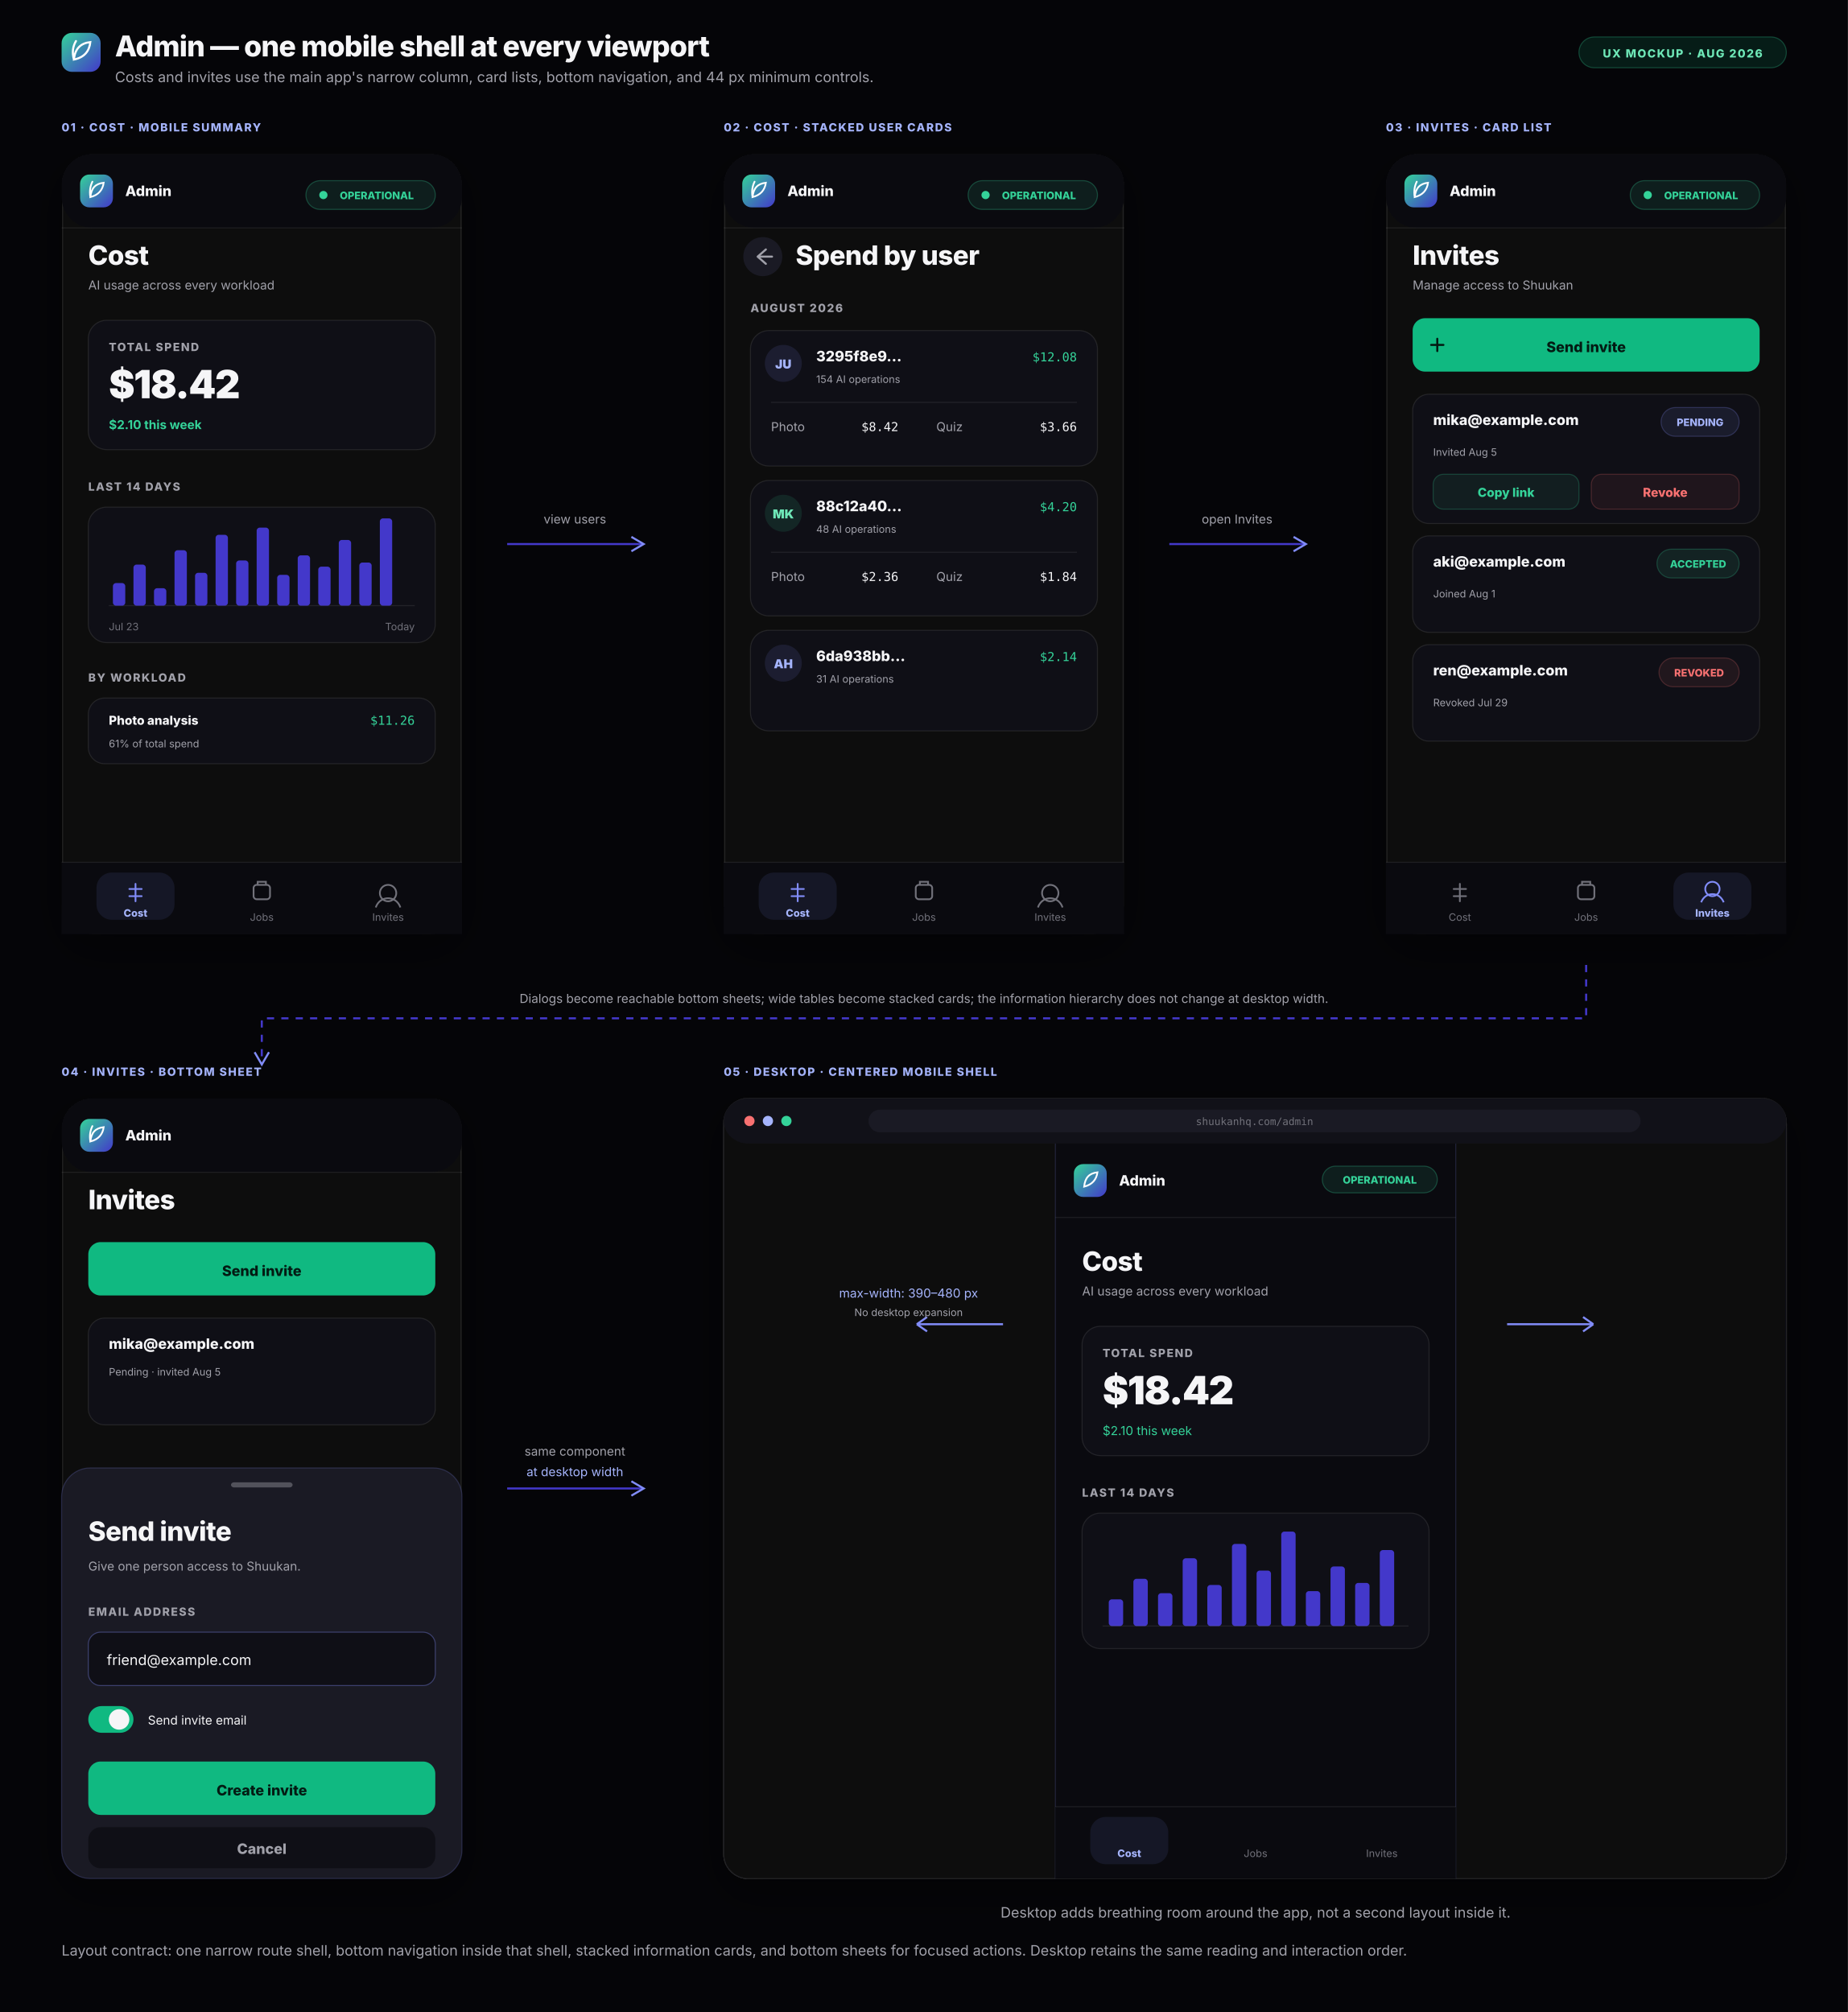
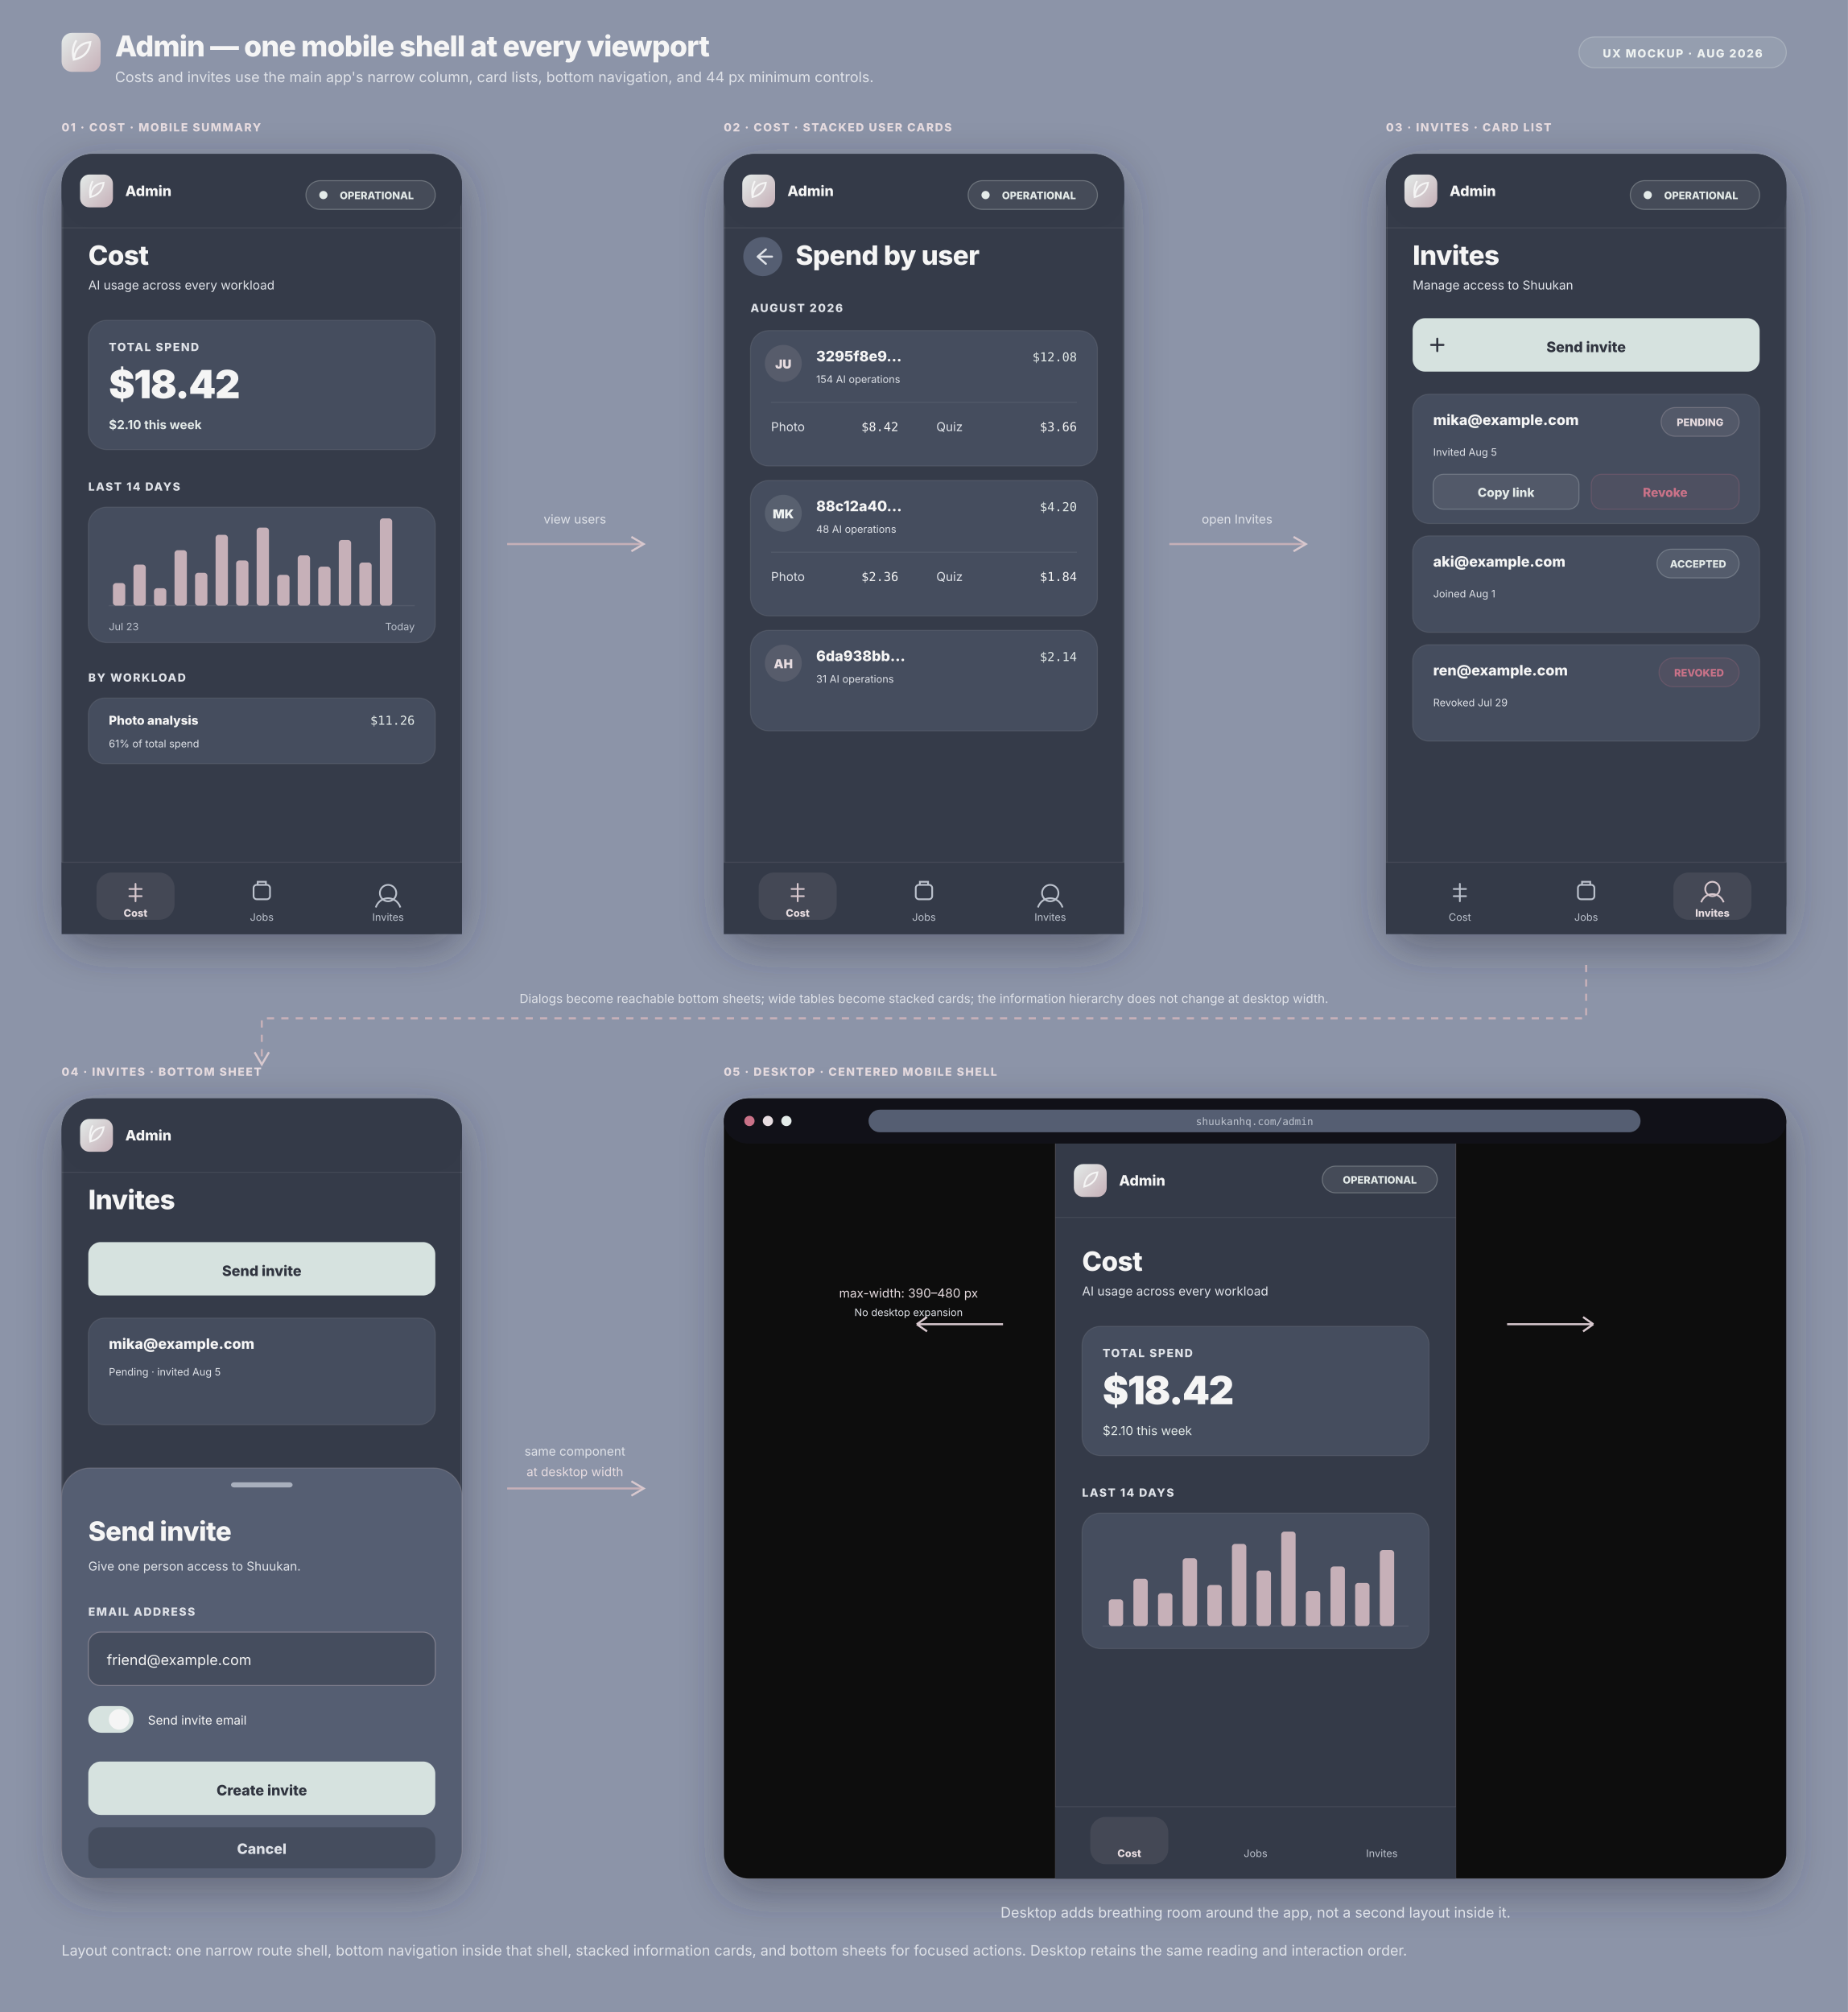
<svg xmlns="http://www.w3.org/2000/svg" width="1800" height="1960" viewBox="0 0 1800 1960" role="img" aria-labelledby="title desc">
  <defs>
    <linearGradient id="brand-gradient" x1="0" y1="0" x2="1" y2="1">
-       <stop offset="0" stop-color="#34d399" />
-       <stop offset="1" stop-color="#4338ca" />
+       <stop offset="0" stop-color="#E4EBE9" />
+       <stop offset="1" stop-color="#C6B0B8" />
    </linearGradient>
    <filter id="shadow" x="-20%" y="-20%" width="140%" height="150%">
-       <feDropShadow dx="0" dy="14" stdDeviation="20" flood-color="#000000" flood-opacity="0.42" />
+       <feDropShadow dx="0" dy="14" stdDeviation="20" flood-color="#2B303C" flood-opacity="0.42" />
    </filter>
    <style>
-       .canvas{fill:#050508}.app{fill:#0a0a0f}.card{fill:#0f0f16}.raised{fill:#1a1a24}.line{stroke:rgba(255,255,255,.08);stroke-width:1}
-       .text{fill:#f5f5f7;font-family:Inter,system-ui,-apple-system,"Segoe UI",sans-serif}.muted{fill:#a1a1aa;font-family:Inter,system-ui,-apple-system,"Segoe UI",sans-serif}.quiet{fill:#71717a;font-family:Inter,system-ui,-apple-system,"Segoe UI",sans-serif}
-       .emerald{fill:#34d399;font-family:Inter,system-ui,sans-serif}.emeraldPale{fill:#6ee7b7;font-family:Inter,system-ui,sans-serif}.indigo{fill:#818cf8;font-family:Inter,system-ui,sans-serif}.indigoPale{fill:#a5b4fc;font-family:Inter,system-ui,sans-serif}.danger{fill:#f87171;font-family:Inter,system-ui,sans-serif}
-       .darkText{fill:#031b13;font-family:Inter,system-ui,sans-serif}.title{font-size:28px;font-weight:800;letter-spacing:-.6px}.h1{font-size:26px;font-weight:800;letter-spacing:-.4px}.h2{font-size:18px;font-weight:750}.metric{font-size:38px;font-weight:850;letter-spacing:-1px}.body{font-size:14px}.small{font-size:12px}.tiny{font-size:10px}.label{font-size:11px;font-weight:800;letter-spacing:1.15px}.button{font-size:14px;font-weight:800}.mono{font-family:"SFMono-Regular",Consolas,monospace}
+       .canvas{fill:#8C94A8}.app{fill:#343A48}.card{fill:#454D5E}.raised{fill:#555E72}.line{stroke:rgba(245,245,245,.08);stroke-width:1}
+       .text{fill:#F5F5F5;font-family:Inter,system-ui,-apple-system,"Segoe UI",sans-serif}.muted{fill:#DFE2E8;font-family:Inter,system-ui,-apple-system,"Segoe UI",sans-serif}.quiet{fill:#BCC2CD;font-family:Inter,system-ui,-apple-system,"Segoe UI",sans-serif}
+       .primary{fill:#E4EBE9;font-family:Inter,system-ui,sans-serif}.primaryPale{fill:#EEF2F1;font-family:Inter,system-ui,sans-serif}.secondary{fill:#D8C8CE;font-family:Inter,system-ui,sans-serif}.secondaryPale{fill:#E7DCE0;font-family:Inter,system-ui,sans-serif}.warning{fill:#CA7288;font-family:Inter,system-ui,sans-serif}
+       .darkText{fill:#30343F;font-family:Inter,system-ui,sans-serif}.title{font-size:28px;font-weight:800;letter-spacing:-.6px}.h1{font-size:26px;font-weight:800;letter-spacing:-.4px}.h2{font-size:18px;font-weight:750}.metric{font-size:38px;font-weight:850;letter-spacing:-1px}.body{font-size:14px}.small{font-size:12px}.tiny{font-size:10px}.label{font-size:11px;font-weight:800;letter-spacing:1.15px}.button{font-size:14px;font-weight:800}.mono{font-family:"SFMono-Regular",Consolas,monospace}
    </style>
    <g id="phone-shell">
      <rect width="390" height="760" rx="30" class="app" filter="url(#shadow)" />
-       <rect x="1" y="1" width="388" height="758" rx="29" fill="none" stroke="rgba(255,255,255,.09)" />
+       <rect x="1" y="1" width="388" height="758" rx="29" fill="none" stroke="rgba(245,245,245,.09)" />
    </g>
    <g id="admin-header">
      <rect x="0" y="0" width="390" height="72" rx="30" class="app" />
      <rect x="18" y="20" width="32" height="32" rx="9" fill="url(#brand-gradient)" />
-       <path d="M28 42c8-2 12-7 13-14-8 1-12 5-13 14Zm0 0c-1-6 0-11 2-15" fill="none" stroke="#fff" stroke-width="1.7" stroke-linecap="round" />
+       <path d="M28 42c8-2 12-7 13-14-8 1-12 5-13 14Zm0 0c-1-6 0-11 2-15" fill="none" stroke="#F5F5F5" stroke-width="1.7" stroke-linecap="round" />
      <text x="62" y="41" class="text body" font-weight="800">Admin</text>
      <line x1="0" y1="72" x2="390" y2="72" class="line" />
    </g>
    <g id="bottom-nav-cost">
-       <rect x="0" y="690" width="390" height="70" rx="0 0 30 30" fill="#0a0a0f" />
+       <rect x="0" y="690" width="390" height="70" rx="0 0 30 30" fill="#343A48" />
      <line x1="0" y1="690" x2="390" y2="690" class="line" />
-       <rect x="34" y="700" width="76" height="46" rx="15" fill="rgba(129,140,248,.10)" />
-       <path d="M72 711v17m-6-12h12m-12 7h12" fill="none" stroke="#818cf8" stroke-width="1.7" stroke-linecap="round" />
-       <text x="72" y="743" text-anchor="middle" class="indigoPale tiny" font-weight="800">Cost</text>
-       <rect x="187" y="712" width="16" height="14" rx="3" fill="none" stroke="#71717a" stroke-width="1.7" />
-       <path d="M191 712v-3h8v3" fill="none" stroke="#71717a" stroke-width="1.7" />
+       <rect x="34" y="700" width="76" height="46" rx="15" fill="rgba(216,200,206,.10)" />
+       <path d="M72 711v17m-6-12h12m-12 7h12" fill="none" stroke="#D8C8CE" stroke-width="1.7" stroke-linecap="round" />
+       <text x="72" y="743" text-anchor="middle" class="secondaryPale tiny" font-weight="800">Cost</text>
+       <rect x="187" y="712" width="16" height="14" rx="3" fill="none" stroke="#BCC2CD" stroke-width="1.7" />
+       <path d="M191 712v-3h8v3" fill="none" stroke="#BCC2CD" stroke-width="1.7" />
      <text x="195" y="747" text-anchor="middle" class="quiet tiny">Jobs</text>
-       <circle cx="318" cy="720" r="8" fill="none" stroke="#71717a" stroke-width="1.7" />
-       <path d="M306 734c2-6 7-9 12-9s10 3 12 9" fill="none" stroke="#71717a" stroke-width="1.7" />
+       <circle cx="318" cy="720" r="8" fill="none" stroke="#BCC2CD" stroke-width="1.7" />
+       <path d="M306 734c2-6 7-9 12-9s10 3 12 9" fill="none" stroke="#BCC2CD" stroke-width="1.7" />
      <text x="318" y="747" text-anchor="middle" class="quiet tiny">Invites</text>
    </g>
    <g id="bottom-nav-invites">
-       <rect x="0" y="690" width="390" height="70" rx="0 0 30 30" fill="#0a0a0f" />
+       <rect x="0" y="690" width="390" height="70" rx="0 0 30 30" fill="#343A48" />
      <line x1="0" y1="690" x2="390" y2="690" class="line" />
-       <path d="M72 711v17m-6-12h12m-12 7h12" fill="none" stroke="#71717a" stroke-width="1.7" stroke-linecap="round" />
+       <path d="M72 711v17m-6-12h12m-12 7h12" fill="none" stroke="#BCC2CD" stroke-width="1.7" stroke-linecap="round" />
      <text x="72" y="747" text-anchor="middle" class="quiet tiny">Cost</text>
-       <rect x="187" y="712" width="16" height="14" rx="3" fill="none" stroke="#71717a" stroke-width="1.7" />
-       <path d="M191 712v-3h8v3" fill="none" stroke="#71717a" stroke-width="1.7" />
+       <rect x="187" y="712" width="16" height="14" rx="3" fill="none" stroke="#BCC2CD" stroke-width="1.7" />
+       <path d="M191 712v-3h8v3" fill="none" stroke="#BCC2CD" stroke-width="1.7" />
      <text x="195" y="747" text-anchor="middle" class="quiet tiny">Jobs</text>
-       <rect x="280" y="700" width="76" height="46" rx="15" fill="rgba(129,140,248,.10)" />
-       <circle cx="318" cy="716" r="7" fill="none" stroke="#818cf8" stroke-width="1.7" />
-       <path d="M307 729c2-5 6-8 11-8s9 3 11 8" fill="none" stroke="#818cf8" stroke-width="1.7" />
-       <text x="318" y="743" text-anchor="middle" class="indigoPale tiny" font-weight="800">Invites</text>
+       <rect x="280" y="700" width="76" height="46" rx="15" fill="rgba(216,200,206,.10)" />
+       <circle cx="318" cy="716" r="7" fill="none" stroke="#D8C8CE" stroke-width="1.7" />
+       <path d="M307 729c2-5 6-8 11-8s9 3 11 8" fill="none" stroke="#D8C8CE" stroke-width="1.7" />
+       <text x="318" y="743" text-anchor="middle" class="secondaryPale tiny" font-weight="800">Invites</text>
    </g>
  </defs>
  <rect width="1800" height="1960" class="canvas" />
  <rect x="60" y="32" width="38" height="38" rx="10" fill="url(#brand-gradient)" />
-   <path d="M72 58c10-2 15-8 16-17-9 1-15 6-16 17Zm0 0c-2-7-1-13 2-18" fill="none" stroke="#fff" stroke-width="2" stroke-linecap="round" />
+   <path d="M72 58c10-2 15-8 16-17-9 1-15 6-16 17Zm0 0c-2-7-1-13 2-18" fill="none" stroke="#F5F5F5" stroke-width="2" stroke-linecap="round" />
  <text x="112" y="55" class="text title">Admin — one mobile shell at every viewport</text>
  <text x="112" y="80" class="muted body">Costs and invites use the main app's narrow column, card lists, bottom navigation, and 44 px minimum controls.</text>
-   <rect x="1538" y="36" width="202" height="30" rx="15" fill="rgba(16,185,129,.13)" stroke="rgba(52,211,153,.28)" />
-   <text x="1639" y="56" text-anchor="middle" class="emeraldPale label">UX MOCKUP · AUG 2026</text>
-   <text x="60" y="128" class="indigoPale label">01 · COST · MOBILE SUMMARY</text>
+   <rect x="1538" y="36" width="202" height="30" rx="15" fill="rgba(214,226,223,.13)" stroke="rgba(228,235,233,.28)" />
+   <text x="1639" y="56" text-anchor="middle" class="primaryPale label">UX MOCKUP · AUG 2026</text>
+   <text x="60" y="128" class="secondaryPale label">01 · COST · MOBILE SUMMARY</text>
  <use href="#phone-shell" x="60" y="150" />
  <use href="#admin-header" x="60" y="150" />
-   <rect x="298" y="176" width="126" height="28" rx="14" fill="rgba(52,211,153,.10)" stroke="rgba(52,211,153,.28)" />
-   <circle cx="315" cy="190" r="4" fill="#34d399" />
-   <text x="367" y="194" text-anchor="middle" class="emerald tiny" font-weight="800">OPERATIONAL</text>
+   <rect x="298" y="176" width="126" height="28" rx="14" fill="rgba(228,235,233,.10)" stroke="rgba(228,235,233,.28)" />
+   <circle cx="315" cy="190" r="4" fill="#E4EBE9" />
+   <text x="367" y="194" text-anchor="middle" class="primary tiny" font-weight="800">OPERATIONAL</text>
  <text x="86" y="258" class="text h1">Cost</text>
  <text x="86" y="282" class="muted small">AI usage across every workload</text>
-   <rect x="86" y="312" width="338" height="126" rx="18" class="card" stroke="rgba(255,255,255,.09)" />
+   <rect x="86" y="312" width="338" height="126" rx="18" class="card" stroke="rgba(245,245,245,.09)" />
  <text x="106" y="342" class="muted label">TOTAL SPEND</text>
  <text x="106" y="388" class="text metric">$18.42</text>
-   <text x="106" y="418" class="emerald small" font-weight="750">$2.10 this week</text>
+   <text x="106" y="418" class="primary small" font-weight="750">$2.10 this week</text>
  <text x="86" y="478" class="muted label">LAST 14 DAYS</text>
-   <rect x="86" y="494" width="338" height="132" rx="18" class="card" stroke="rgba(255,255,255,.09)" />
+   <rect x="86" y="494" width="338" height="132" rx="18" class="card" stroke="rgba(245,245,245,.09)" />
  <line x1="106" y1="590" x2="404" y2="590" class="line" />
-   <g fill="#4338ca">
+   <g fill="#C6B0B8">
    <rect x="110" y="568" width="12" height="22" rx="3" />
    <rect x="130" y="550" width="12" height="40" rx="3" />
    <rect x="150" y="573" width="12" height="17" rx="3" />
    <rect x="170" y="536" width="12" height="54" rx="3" />
    <rect x="190" y="558" width="12" height="32" rx="3" />
    <rect x="210" y="521" width="12" height="69" rx="3" />
    <rect x="230" y="546" width="12" height="44" rx="3" />
    <rect x="250" y="514" width="12" height="76" rx="3" />
    <rect x="270" y="560" width="12" height="30" rx="3" />
    <rect x="290" y="541" width="12" height="49" rx="3" />
    <rect x="310" y="552" width="12" height="38" rx="3" />
    <rect x="330" y="526" width="12" height="64" rx="3" />
    <rect x="350" y="548" width="12" height="42" rx="3" />
    <rect x="370" y="505" width="12" height="85" rx="3" />
  </g>
  <text x="106" y="614" class="quiet tiny">Jul 23</text>
  <text x="404" y="614" text-anchor="end" class="quiet tiny">Today</text>
  <text x="86" y="664" class="muted label">BY WORKLOAD</text>
-   <rect x="86" y="680" width="338" height="64" rx="16" class="card" stroke="rgba(255,255,255,.09)" />
+   <rect x="86" y="680" width="338" height="64" rx="16" class="card" stroke="rgba(245,245,245,.09)" />
  <text x="106" y="706" class="text small" font-weight="800">Photo analysis</text>
-   <text x="404" y="706" text-anchor="end" class="emerald small mono">$11.26</text>
+   <text x="404" y="706" text-anchor="end" class="primary small mono">$11.26</text>
  <text x="106" y="728" class="muted tiny">61% of total spend</text>
  <use href="#bottom-nav-cost" x="60" y="150" />
-   <path d="M494 530h132" fill="none" stroke="#4338ca" stroke-width="2" />
-   <path d="m615 523 12 7-12 7" fill="none" stroke="#818cf8" stroke-width="2" />
+   <path d="M494 530h132" fill="none" stroke="#C6B0B8" stroke-width="2" />
+   <path d="m615 523 12 7-12 7" fill="none" stroke="#D8C8CE" stroke-width="2" />
  <text x="560" y="510" text-anchor="middle" class="muted small">view users</text>
-   <text x="705" y="128" class="indigoPale label">02 · COST · STACKED USER CARDS</text>
+   <text x="705" y="128" class="secondaryPale label">02 · COST · STACKED USER CARDS</text>
  <use href="#phone-shell" x="705" y="150" />
  <use href="#admin-header" x="705" y="150" />
-   <rect x="943" y="176" width="126" height="28" rx="14" fill="rgba(52,211,153,.10)" stroke="rgba(52,211,153,.28)" />
-   <circle cx="960" cy="190" r="4" fill="#34d399" />
-   <text x="1012" y="194" text-anchor="middle" class="emerald tiny" font-weight="800">OPERATIONAL</text>
+   <rect x="943" y="176" width="126" height="28" rx="14" fill="rgba(228,235,233,.10)" stroke="rgba(228,235,233,.28)" />
+   <circle cx="960" cy="190" r="4" fill="#E4EBE9" />
+   <text x="1012" y="194" text-anchor="middle" class="primary tiny" font-weight="800">OPERATIONAL</text>
  <circle cx="743" cy="250" r="19" class="raised" />
-   <path d="m746 243-8 7 8 7m-8-7h14" fill="none" stroke="#a1a1aa" stroke-width="2" stroke-linecap="round" stroke-linejoin="round" />
+   <path d="m746 243-8 7 8 7m-8-7h14" fill="none" stroke="#DFE2E8" stroke-width="2" stroke-linecap="round" stroke-linejoin="round" />
  <text x="775" y="258" class="text h1">Spend by user</text>
  <text x="731" y="304" class="muted label">AUGUST 2026</text>
-   <rect x="731" y="322" width="338" height="132" rx="18" class="card" stroke="rgba(255,255,255,.09)" />
-   <circle cx="763" cy="354" r="18" fill="rgba(129,140,248,.12)" />
-   <text x="763" y="359" text-anchor="middle" class="indigoPale small" font-weight="850">JU</text>
+   <rect x="731" y="322" width="338" height="132" rx="18" class="card" stroke="rgba(245,245,245,.09)" />
+   <circle cx="763" cy="354" r="18" fill="rgba(216,200,206,.12)" />
+   <text x="763" y="359" text-anchor="middle" class="secondaryPale small" font-weight="850">JU</text>
  <text x="795" y="352" class="text body" font-weight="800">3295f8e9…</text>
-   <text x="1049" y="352" text-anchor="end" class="emerald small mono">$12.08</text>
+   <text x="1049" y="352" text-anchor="end" class="primary small mono">$12.08</text>
  <text x="795" y="373" class="muted tiny">154 AI operations</text>
  <line x1="751" y1="392" x2="1049" y2="392" class="line" />
  <text x="751" y="420" class="muted small">Photo</text>
  <text x="839" y="420" class="text small mono">$8.42</text>
  <text x="912" y="420" class="muted small">Quiz</text>
  <text x="1049" y="420" text-anchor="end" class="text small mono">$3.66</text>
-   <rect x="731" y="468" width="338" height="132" rx="18" class="card" stroke="rgba(255,255,255,.09)" />
-   <circle cx="763" cy="500" r="18" fill="rgba(52,211,153,.12)" />
-   <text x="763" y="505" text-anchor="middle" class="emeraldPale small" font-weight="850">MK</text>
+   <rect x="731" y="468" width="338" height="132" rx="18" class="card" stroke="rgba(245,245,245,.09)" />
+   <circle cx="763" cy="500" r="18" fill="rgba(228,235,233,.12)" />
+   <text x="763" y="505" text-anchor="middle" class="primaryPale small" font-weight="850">MK</text>
  <text x="795" y="498" class="text body" font-weight="800">88c12a40…</text>
-   <text x="1049" y="498" text-anchor="end" class="emerald small mono">$4.20</text>
+   <text x="1049" y="498" text-anchor="end" class="primary small mono">$4.20</text>
  <text x="795" y="519" class="muted tiny">48 AI operations</text>
  <line x1="751" y1="538" x2="1049" y2="538" class="line" />
  <text x="751" y="566" class="muted small">Photo</text>
  <text x="839" y="566" class="text small mono">$2.36</text>
  <text x="912" y="566" class="muted small">Quiz</text>
  <text x="1049" y="566" text-anchor="end" class="text small mono">$1.84</text>
-   <rect x="731" y="614" width="338" height="98" rx="18" class="card" stroke="rgba(255,255,255,.09)" />
-   <circle cx="763" cy="646" r="18" fill="rgba(129,140,248,.12)" />
-   <text x="763" y="651" text-anchor="middle" class="indigoPale small" font-weight="850">AH</text>
+   <rect x="731" y="614" width="338" height="98" rx="18" class="card" stroke="rgba(245,245,245,.09)" />
+   <circle cx="763" cy="646" r="18" fill="rgba(216,200,206,.12)" />
+   <text x="763" y="651" text-anchor="middle" class="secondaryPale small" font-weight="850">AH</text>
  <text x="795" y="644" class="text body" font-weight="800">6da938bb…</text>
-   <text x="1049" y="644" text-anchor="end" class="emerald small mono">$2.14</text>
+   <text x="1049" y="644" text-anchor="end" class="primary small mono">$2.14</text>
  <text x="795" y="665" class="muted tiny">31 AI operations</text>
  <use href="#bottom-nav-cost" x="705" y="150" />
-   <path d="M1139 530h132" fill="none" stroke="#4338ca" stroke-width="2" />
-   <path d="m1260 523 12 7-12 7" fill="none" stroke="#818cf8" stroke-width="2" />
+   <path d="M1139 530h132" fill="none" stroke="#C6B0B8" stroke-width="2" />
+   <path d="m1260 523 12 7-12 7" fill="none" stroke="#D8C8CE" stroke-width="2" />
  <text x="1205" y="510" text-anchor="middle" class="muted small">open Invites</text>
-   <text x="1350" y="128" class="indigoPale label">03 · INVITES · CARD LIST</text>
+   <text x="1350" y="128" class="secondaryPale label">03 · INVITES · CARD LIST</text>
  <use href="#phone-shell" x="1350" y="150" />
  <use href="#admin-header" x="1350" y="150" />
-   <rect x="1588" y="176" width="126" height="28" rx="14" fill="rgba(52,211,153,.10)" stroke="rgba(52,211,153,.28)" />
-   <circle cx="1605" cy="190" r="4" fill="#34d399" />
-   <text x="1657" y="194" text-anchor="middle" class="emerald tiny" font-weight="800">OPERATIONAL</text>
+   <rect x="1588" y="176" width="126" height="28" rx="14" fill="rgba(228,235,233,.10)" stroke="rgba(228,235,233,.28)" />
+   <circle cx="1605" cy="190" r="4" fill="#E4EBE9" />
+   <text x="1657" y="194" text-anchor="middle" class="primary tiny" font-weight="800">OPERATIONAL</text>
  <text x="1376" y="258" class="text h1">Invites</text>
  <text x="1376" y="282" class="muted small">Manage access to Shuukan</text>
-   <rect x="1376" y="310" width="338" height="52" rx="12" fill="#10b981" />
-   <path d="M1400 330v12m-6-6h12" stroke="#031b13" stroke-width="2" stroke-linecap="round" />
+   <rect x="1376" y="310" width="338" height="52" rx="12" fill="#D6E2DF" />
+   <path d="M1400 330v12m-6-6h12" stroke="#30343F" stroke-width="2" stroke-linecap="round" />
  <text x="1545" y="343" text-anchor="middle" class="darkText button">Send invite</text>
-   <rect x="1376" y="384" width="338" height="126" rx="16" class="card" stroke="rgba(255,255,255,.09)" />
+   <rect x="1376" y="384" width="338" height="126" rx="16" class="card" stroke="rgba(245,245,245,.09)" />
  <text x="1396" y="414" class="text body" font-weight="800">mika@example.com</text>
-   <rect x="1618" y="397" width="76" height="28" rx="14" fill="rgba(129,140,248,.10)" stroke="rgba(129,140,248,.24)" />
-   <text x="1656" y="415" text-anchor="middle" class="indigoPale tiny" font-weight="800">PENDING</text>
+   <rect x="1618" y="397" width="76" height="28" rx="14" fill="rgba(216,200,206,.10)" stroke="rgba(216,200,206,.24)" />
+   <text x="1656" y="415" text-anchor="middle" class="secondaryPale tiny" font-weight="800">PENDING</text>
  <text x="1396" y="444" class="muted tiny">Invited Aug 5</text>
-   <rect x="1396" y="462" width="142" height="34" rx="10" fill="rgba(52,211,153,.08)" stroke="rgba(52,211,153,.24)" />
-   <text x="1467" y="484" text-anchor="middle" class="emerald small" font-weight="800">Copy link</text>
-   <rect x="1550" y="462" width="144" height="34" rx="10" fill="rgba(248,113,113,.07)" stroke="rgba(248,113,113,.22)" />
-   <text x="1622" y="484" text-anchor="middle" class="danger small" font-weight="800">Revoke</text>
-   <rect x="1376" y="522" width="338" height="94" rx="16" class="card" stroke="rgba(255,255,255,.09)" />
+   <rect x="1396" y="462" width="142" height="34" rx="10" fill="rgba(228,235,233,.08)" stroke="rgba(228,235,233,.24)" />
+   <text x="1467" y="484" text-anchor="middle" class="primary small" font-weight="800">Copy link</text>
+   <rect x="1550" y="462" width="144" height="34" rx="10" fill="rgba(202,114,136,.07)" stroke="rgba(202,114,136,.22)" />
+   <text x="1622" y="484" text-anchor="middle" class="warning small" font-weight="800">Revoke</text>
+   <rect x="1376" y="522" width="338" height="94" rx="16" class="card" stroke="rgba(245,245,245,.09)" />
  <text x="1396" y="552" class="text body" font-weight="800">aki@example.com</text>
-   <rect x="1614" y="535" width="80" height="28" rx="14" fill="rgba(52,211,153,.10)" stroke="rgba(52,211,153,.24)" />
-   <text x="1654" y="553" text-anchor="middle" class="emerald tiny" font-weight="800">ACCEPTED</text>
+   <rect x="1614" y="535" width="80" height="28" rx="14" fill="rgba(228,235,233,.10)" stroke="rgba(228,235,233,.24)" />
+   <text x="1654" y="553" text-anchor="middle" class="primary tiny" font-weight="800">ACCEPTED</text>
  <text x="1396" y="582" class="muted tiny">Joined Aug 1</text>
-   <rect x="1376" y="628" width="338" height="94" rx="16" class="card" stroke="rgba(255,255,255,.09)" />
+   <rect x="1376" y="628" width="338" height="94" rx="16" class="card" stroke="rgba(245,245,245,.09)" />
  <text x="1396" y="658" class="text body" font-weight="800">ren@example.com</text>
-   <rect x="1616" y="641" width="78" height="28" rx="14" fill="rgba(248,113,113,.08)" stroke="rgba(248,113,113,.22)" />
-   <text x="1655" y="659" text-anchor="middle" class="danger tiny" font-weight="800">REVOKED</text>
+   <rect x="1616" y="641" width="78" height="28" rx="14" fill="rgba(202,114,136,.08)" stroke="rgba(202,114,136,.22)" />
+   <text x="1655" y="659" text-anchor="middle" class="warning tiny" font-weight="800">REVOKED</text>
  <text x="1396" y="688" class="muted tiny">Revoked Jul 29</text>
  <use href="#bottom-nav-invites" x="1350" y="150" />
-   <path d="M1545 940v52H255v45" fill="none" stroke="#4338ca" stroke-width="2" stroke-dasharray="7 7" />
-   <path d="m248 1025 7 12 7-12" fill="none" stroke="#818cf8" stroke-width="2" />
+   <path d="M1545 940v52H255v45" fill="none" stroke="#C6B0B8" stroke-width="2" stroke-dasharray="7 7" />
+   <path d="m248 1025 7 12 7-12" fill="none" stroke="#D8C8CE" stroke-width="2" />
  <text x="900" y="977" text-anchor="middle" class="muted small">Dialogs become reachable bottom sheets; wide tables become stacked cards; the information hierarchy does not change at desktop width.</text>
-   <text x="60" y="1048" class="indigoPale label">04 · INVITES · BOTTOM SHEET</text>
+   <text x="60" y="1048" class="secondaryPale label">04 · INVITES · BOTTOM SHEET</text>
  <use href="#phone-shell" x="60" y="1070" />
  <use href="#admin-header" x="60" y="1070" />
  <text x="86" y="1178" class="text h1">Invites</text>
-   <rect x="86" y="1210" width="338" height="52" rx="12" fill="#10b981" />
+   <rect x="86" y="1210" width="338" height="52" rx="12" fill="#D6E2DF" />
  <text x="255" y="1243" text-anchor="middle" class="darkText button">Send invite</text>
-   <rect x="86" y="1284" width="338" height="104" rx="16" class="card" stroke="rgba(255,255,255,.09)" />
+   <rect x="86" y="1284" width="338" height="104" rx="16" class="card" stroke="rgba(245,245,245,.09)" />
  <text x="106" y="1314" class="text body" font-weight="800">mika@example.com</text>
  <text x="106" y="1340" class="muted tiny">Pending · invited Aug 5</text>
-   <rect x="60" y="1430" width="390" height="400" rx="28" class="raised" stroke="rgba(129,140,248,.22)" />
-   <rect x="225" y="1444" width="60" height="5" rx="3" fill="#52525b" />
+   <rect x="60" y="1430" width="390" height="400" rx="28" class="raised" stroke="rgba(216,200,206,.22)" />
+   <rect x="225" y="1444" width="60" height="5" rx="3" fill="#A8AFBD" />
  <text x="86" y="1501" class="text h1">Send invite</text>
  <text x="86" y="1530" class="muted small">Give one person access to Shuukan.</text>
  <text x="86" y="1574" class="muted label">EMAIL ADDRESS</text>
-   <rect x="86" y="1590" width="338" height="52" rx="12" class="card" stroke="rgba(129,140,248,.36)" />
+   <rect x="86" y="1590" width="338" height="52" rx="12" class="card" stroke="rgba(216,200,206,.36)" />
  <text x="104" y="1622" class="text body">friend@example.com</text>
-   <rect x="86" y="1662" width="44" height="26" rx="13" fill="#10b981" />
-   <circle cx="116" cy="1675" r="10" fill="#f5f5f7" />
+   <rect x="86" y="1662" width="44" height="26" rx="13" fill="#D6E2DF" />
+   <circle cx="116" cy="1675" r="10" fill="#F5F5F5" />
  <text x="144" y="1680" class="text small">Send invite email</text>
-   <rect x="86" y="1716" width="338" height="52" rx="12" fill="#10b981" />
+   <rect x="86" y="1716" width="338" height="52" rx="12" fill="#D6E2DF" />
  <text x="255" y="1749" text-anchor="middle" class="darkText button">Create invite</text>
  <rect x="86" y="1780" width="338" height="40" rx="12" class="card" />
  <text x="255" y="1806" text-anchor="middle" class="muted button">Cancel</text>
-   <path d="M494 1450h132" fill="none" stroke="#4338ca" stroke-width="2" />
-   <path d="m615 1443 12 7-12 7" fill="none" stroke="#818cf8" stroke-width="2" />
+   <path d="M494 1450h132" fill="none" stroke="#C6B0B8" stroke-width="2" />
+   <path d="m615 1443 12 7-12 7" fill="none" stroke="#D8C8CE" stroke-width="2" />
  <text x="560" y="1418" text-anchor="middle" class="muted small">same component</text>
-   <text x="560" y="1438" text-anchor="middle" class="indigoPale small">at desktop width</text>
-   <text x="705" y="1048" class="indigoPale label">05 · DESKTOP · CENTERED MOBILE SHELL</text>
-   <rect x="705" y="1070" width="1035" height="760" rx="24" fill="#08080c" stroke="rgba(255,255,255,.10)" filter="url(#shadow)" />
+   <text x="560" y="1438" text-anchor="middle" class="secondaryPale small">at desktop width</text>
+   <text x="705" y="1048" class="secondaryPale label">05 · DESKTOP · CENTERED MOBILE SHELL</text>
+   <rect x="705" y="1070" width="1035" height="760" rx="24" fill="#08080c" stroke="rgba(245,245,245,.10)" filter="url(#shadow)" />
  <rect x="705" y="1070" width="1035" height="44" rx="24" fill="#111118" />
-   <circle cx="730" cy="1092" r="5" fill="#f87171" />
-   <circle cx="748" cy="1092" r="5" fill="#a5b4fc" />
-   <circle cx="766" cy="1092" r="5" fill="#34d399" />
-   <rect x="846" y="1081" width="752" height="22" rx="11" fill="#1a1a24" />
+   <circle cx="730" cy="1092" r="5" fill="#CA7288" />
+   <circle cx="748" cy="1092" r="5" fill="#E7DCE0" />
+   <circle cx="766" cy="1092" r="5" fill="#E4EBE9" />
+   <rect x="846" y="1081" width="752" height="22" rx="11" fill="#555E72" />
  <text x="1222" y="1096" text-anchor="middle" class="quiet tiny mono">shuukanhq.com/admin</text>
  <rect x="1028" y="1114" width="390" height="716" class="app" />
-   <line x1="1028" y1="1114" x2="1028" y2="1830" stroke="rgba(129,140,248,.18)" stroke-width="1" />
-   <line x1="1418" y1="1114" x2="1418" y2="1830" stroke="rgba(129,140,248,.18)" stroke-width="1" />
+   <line x1="1028" y1="1114" x2="1028" y2="1830" stroke="rgba(216,200,206,.18)" stroke-width="1" />
+   <line x1="1418" y1="1114" x2="1418" y2="1830" stroke="rgba(216,200,206,.18)" stroke-width="1" />
  <rect x="1046" y="1134" width="32" height="32" rx="9" fill="url(#brand-gradient)" />
-   <path d="M1056 1156c8-2 12-7 13-14-8 1-12 5-13 14Z" fill="none" stroke="#fff" stroke-width="1.7" />
+   <path d="M1056 1156c8-2 12-7 13-14-8 1-12 5-13 14Z" fill="none" stroke="#F5F5F5" stroke-width="1.7" />
  <text x="1090" y="1155" class="text body" font-weight="800">Admin</text>
-   <rect x="1288" y="1136" width="112" height="26" rx="13" fill="rgba(52,211,153,.10)" stroke="rgba(52,211,153,.28)" />
-   <text x="1344" y="1153" text-anchor="middle" class="emerald tiny" font-weight="800">OPERATIONAL</text>
+   <rect x="1288" y="1136" width="112" height="26" rx="13" fill="rgba(228,235,233,.10)" stroke="rgba(228,235,233,.28)" />
+   <text x="1344" y="1153" text-anchor="middle" class="primary tiny" font-weight="800">OPERATIONAL</text>
  <line x1="1028" y1="1186" x2="1418" y2="1186" class="line" />
  <text x="1054" y="1238" class="text h1">Cost</text>
  <text x="1054" y="1262" class="muted small">AI usage across every workload</text>
-   <rect x="1054" y="1292" width="338" height="126" rx="18" class="card" stroke="rgba(255,255,255,.09)" />
+   <rect x="1054" y="1292" width="338" height="126" rx="18" class="card" stroke="rgba(245,245,245,.09)" />
  <text x="1074" y="1322" class="muted label">TOTAL SPEND</text>
  <text x="1074" y="1368" class="text metric">$18.42</text>
-   <text x="1074" y="1398" class="emerald small">$2.10 this week</text>
+   <text x="1074" y="1398" class="primary small">$2.10 this week</text>
  <text x="1054" y="1458" class="muted label">LAST 14 DAYS</text>
-   <rect x="1054" y="1474" width="338" height="132" rx="18" class="card" stroke="rgba(255,255,255,.09)" />
-   <g fill="#4338ca">
+   <rect x="1054" y="1474" width="338" height="132" rx="18" class="card" stroke="rgba(245,245,245,.09)" />
+   <g fill="#C6B0B8">
    <rect x="1080" y="1558" width="14" height="26" rx="3" />
    <rect x="1104" y="1538" width="14" height="46" rx="3" />
    <rect x="1128" y="1552" width="14" height="32" rx="3" />
    <rect x="1152" y="1518" width="14" height="66" rx="3" />
    <rect x="1176" y="1544" width="14" height="40" rx="3" />
    <rect x="1200" y="1504" width="14" height="80" rx="3" />
    <rect x="1224" y="1530" width="14" height="54" rx="3" />
    <rect x="1248" y="1492" width="14" height="92" rx="3" />
    <rect x="1272" y="1550" width="14" height="34" rx="3" />
    <rect x="1296" y="1526" width="14" height="58" rx="3" />
    <rect x="1320" y="1542" width="14" height="42" rx="3" />
    <rect x="1344" y="1510" width="14" height="74" rx="3" />
  </g>
  <line x1="1074" y1="1584" x2="1372" y2="1584" class="line" />
-   <rect x="1028" y="1760" width="390" height="70" fill="#0a0a0f" />
+   <rect x="1028" y="1760" width="390" height="70" fill="#343A48" />
  <line x1="1028" y1="1760" x2="1418" y2="1760" class="line" />
-   <rect x="1062" y="1770" width="76" height="46" rx="15" fill="rgba(129,140,248,.10)" />
-   <text x="1100" y="1809" text-anchor="middle" class="indigoPale tiny" font-weight="800">Cost</text>
+   <rect x="1062" y="1770" width="76" height="46" rx="15" fill="rgba(216,200,206,.10)" />
+   <text x="1100" y="1809" text-anchor="middle" class="secondaryPale tiny" font-weight="800">Cost</text>
  <text x="1223" y="1809" text-anchor="middle" class="quiet tiny">Jobs</text>
  <text x="1346" y="1809" text-anchor="middle" class="quiet tiny">Invites</text>
-   <path d="M977 1290h-84m0 0 10-7m-10 7 10 7" fill="none" stroke="#818cf8" stroke-width="2" />
-   <text x="885" y="1264" text-anchor="middle" class="indigoPale small">max-width: 390–480 px</text>
+   <path d="M977 1290h-84m0 0 10-7m-10 7 10 7" fill="none" stroke="#D8C8CE" stroke-width="2" />
+   <text x="885" y="1264" text-anchor="middle" class="secondaryPale small">max-width: 390–480 px</text>
  <text x="885" y="1282" text-anchor="middle" class="muted tiny">No desktop expansion</text>
-   <path d="M1468 1290h84m0 0-10-7m10 7-10 7" fill="none" stroke="#818cf8" stroke-width="2" />
+   <path d="M1468 1290h84m0 0-10-7m10 7-10 7" fill="none" stroke="#D8C8CE" stroke-width="2" />
  <text x="1223" y="1868" text-anchor="middle" class="muted body">Desktop adds breathing room around the app, not a second layout inside it.</text>
  <text x="60" y="1905" class="muted body">Layout contract: one narrow route shell, bottom navigation inside that shell, stacked information cards, and bottom sheets for focused actions. Desktop retains the same reading and interaction order.</text>
</svg>
